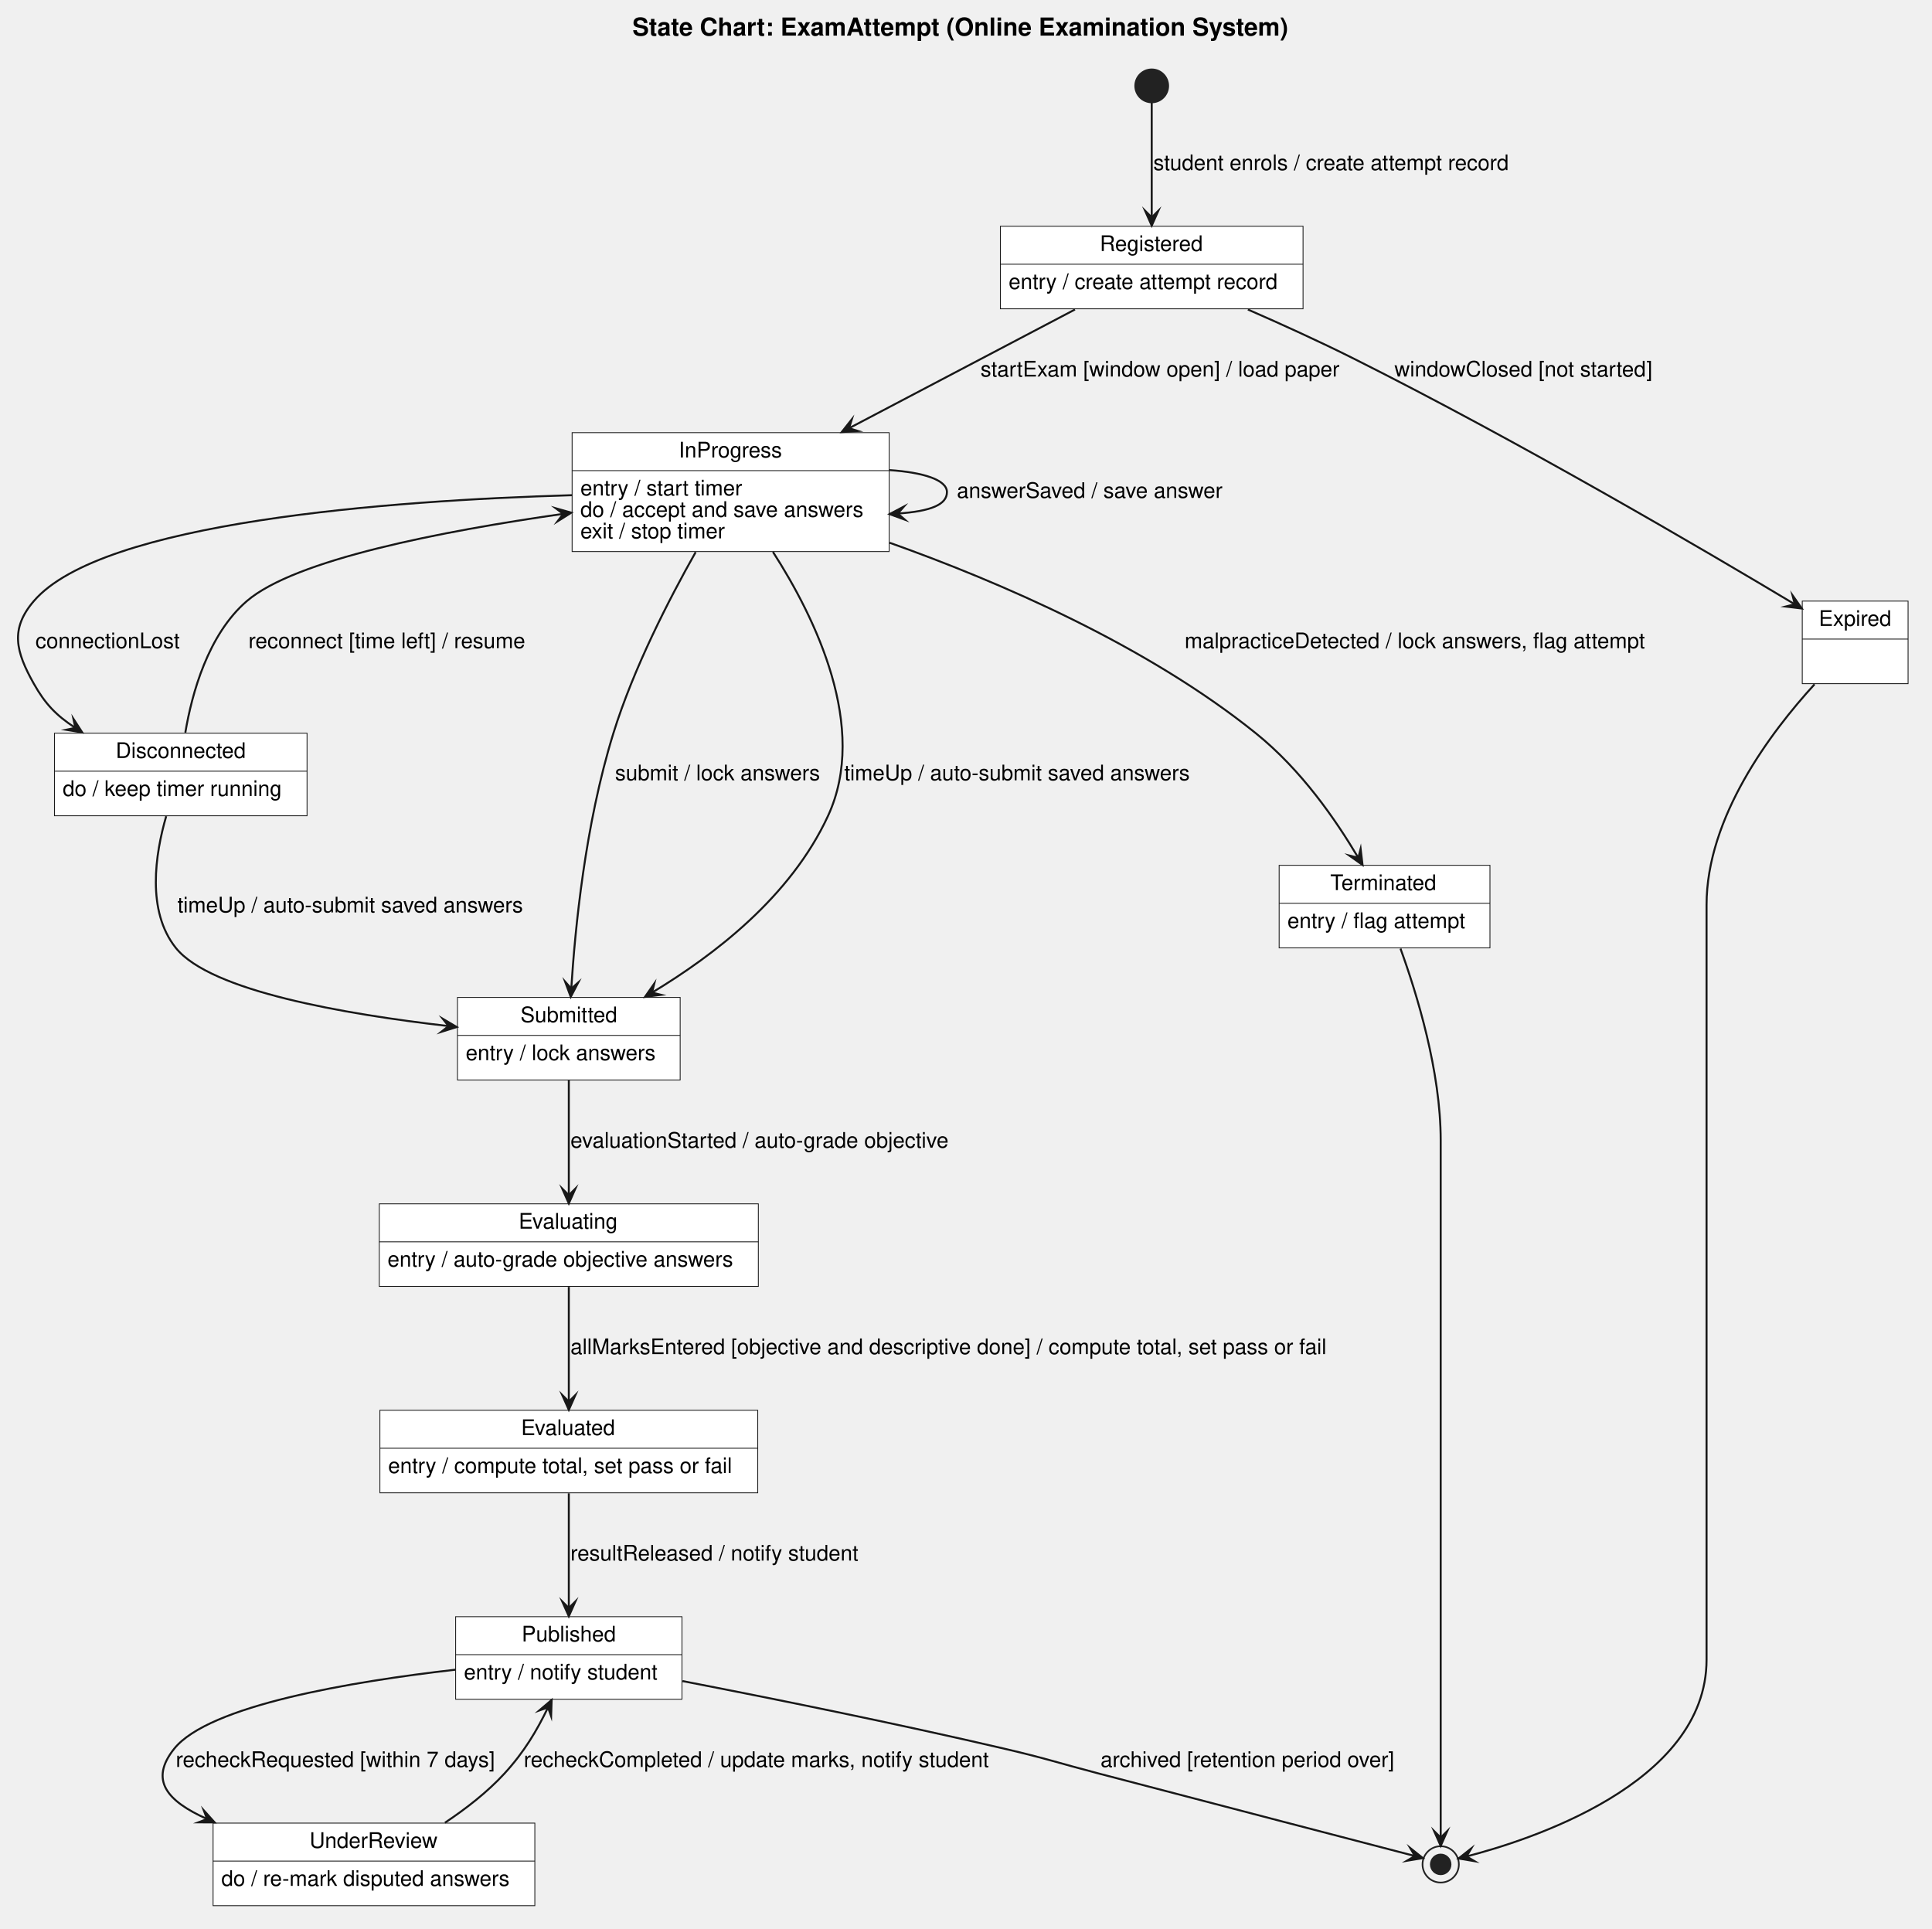
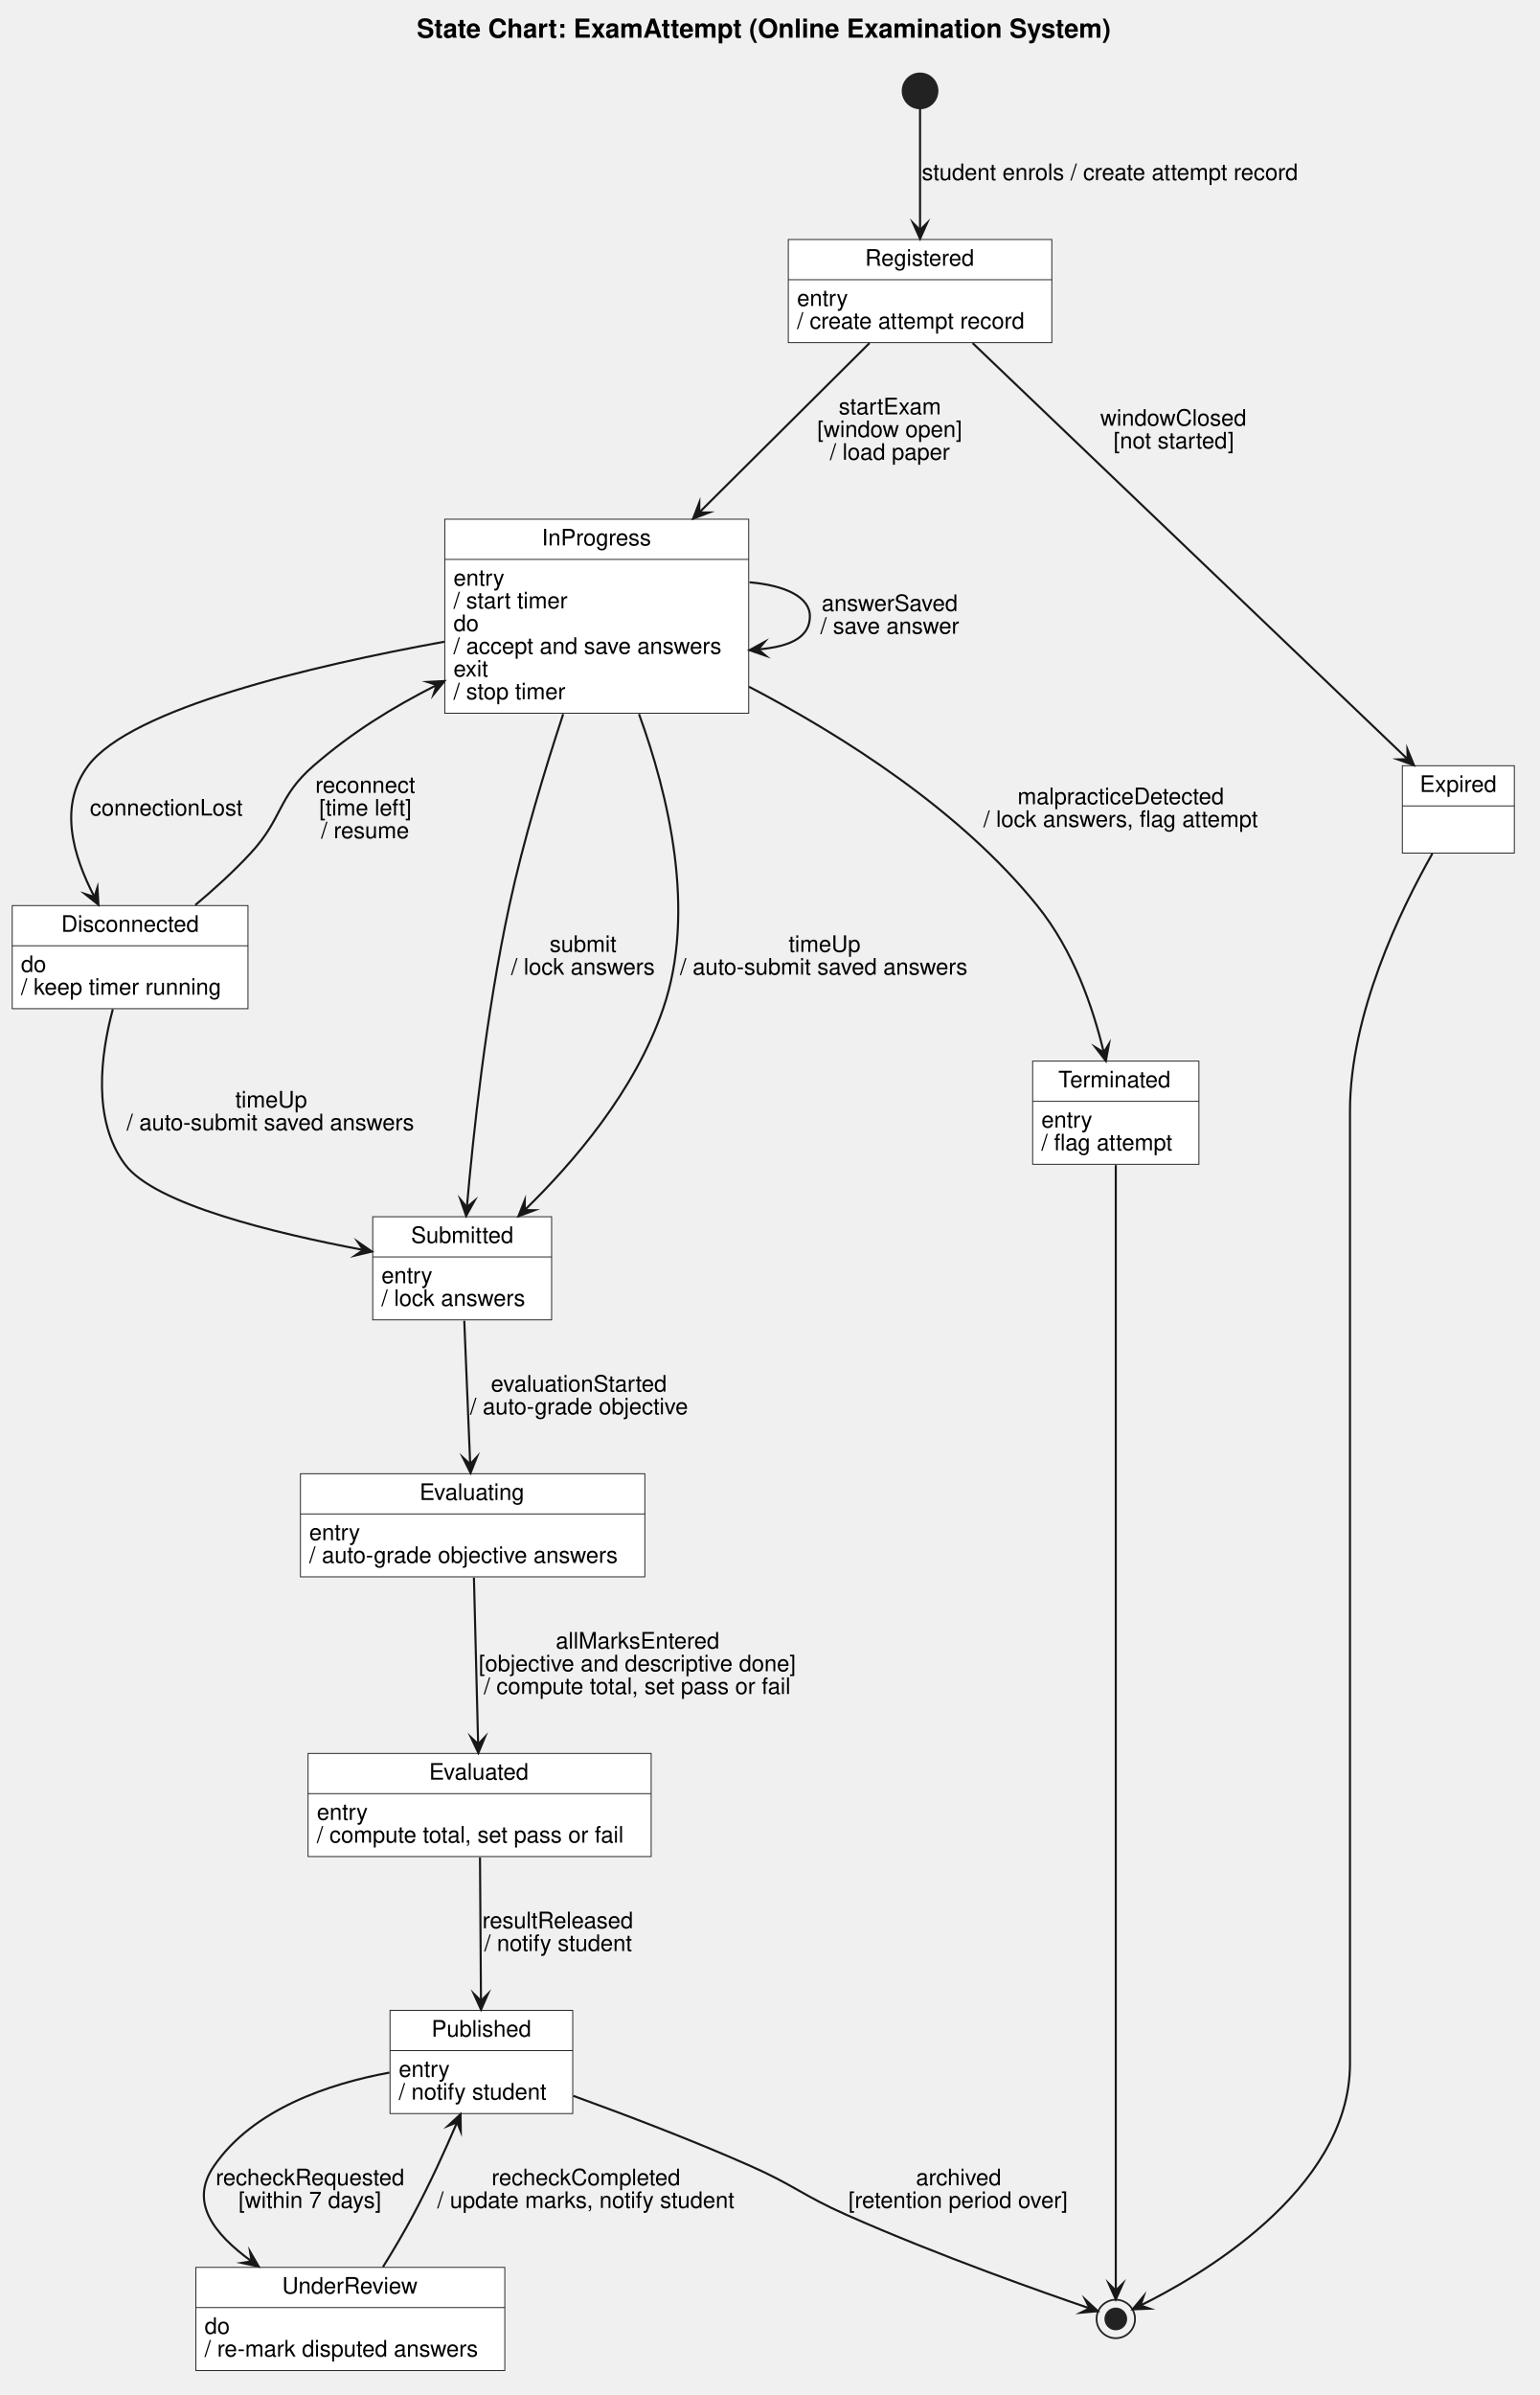
- <svg xmlns="http://www.w3.org/2000/svg" version="1.1" data-diagram-type="STATE" width="1170px" height="1168px" viewBox="0 0 1170 1168" zoomAndPan="magnify" preserveAspectRatio="none" contentStyleType="text/css">
+ <svg xmlns="http://www.w3.org/2000/svg" version="1.1" data-diagram-type="STATE" width="881px" height="1370px" viewBox="0 0 881 1370" zoomAndPan="magnify" preserveAspectRatio="none" contentStyleType="text/css">
  <defs />
  <g font-family="Helvetica, Arial, sans-serif" lengthAdjust="spacing">
    <g class="title" data-source-line="1">
-       <text x="382.964" y="21.55" fill="#000" font-size="15" textLength="397.581" font-weight="700" font-family="Helvetica, Arial, sans-serif">State Chart: ExamAttempt (Online Examination System)</text>
+       <text x="238.454" y="21.55" fill="#000" font-size="15" textLength="397.581" font-weight="700" font-family="Helvetica, Arial, sans-serif">State Chart: ExamAttempt (Online Examination System)</text>
    </g>
    <g class="entity" data-qualified-name="Registered" id="ent0001" data-source-line="3">
-       <rect x="605.82" y="137" width="183.293" height="50" fill="#FFF" style="stroke:#181818;stroke-width:0.5;" />
-       <line x1="605.82" y1="160" x2="789.113" y2="160" style="stroke:#181818;stroke-width:0.5;" />
-       <text x="666.033" y="152.01" fill="#000" font-size="13" textLength="62.867" font-family="Helvetica, Arial, sans-serif">Registered</text>
-       <text x="610.82" y="175.01" fill="#000" font-size="13" textLength="163.293" font-family="Helvetica, Arial, sans-serif">entry / create attempt record</text>
+       <rect x="451.06" y="137" width="150.781" height="59" fill="#FFF" style="stroke:#181818;stroke-width:0.5;" />
+       <line x1="451.06" y1="160" x2="601.841" y2="160" style="stroke:#181818;stroke-width:0.5;" />
+       <text x="495.017" y="152.01" fill="#000" font-size="13" textLength="62.867" font-family="Helvetica, Arial, sans-serif">Registered</text>
+       <text x="456.06" y="175.01" fill="#000" font-size="13" textLength="28.901" font-family="Helvetica, Arial, sans-serif">entry</text>
+       <text x="456.06" y="188.01" fill="#000" font-size="13" textLength="130.781" font-family="Helvetica, Arial, sans-serif">/ create attempt record</text>
    </g>
    <g class="entity" data-qualified-name="InProgress" id="ent0002" data-source-line="4">
-       <rect x="346.47" y="262" width="191.99" height="72" fill="#FFF" style="stroke:#181818;stroke-width:0.5;" />
-       <line x1="346.47" y1="285" x2="538.46" y2="285" style="stroke:#181818;stroke-width:0.5;" />
-       <text x="411.034" y="277.01" fill="#000" font-size="13" textLength="62.861" font-family="Helvetica, Arial, sans-serif">InProgress</text>
-       <text x="351.47" y="300.01" fill="#000" font-size="13" textLength="97.519" font-family="Helvetica, Arial, sans-serif">entry / start timer</text>
-       <text x="351.47" y="313.01" fill="#000" font-size="13" textLength="171.99" font-family="Helvetica, Arial, sans-serif">do / accept and save answers</text>
-       <text x="351.47" y="326.01" fill="#000" font-size="13" textLength="88.137" font-family="Helvetica, Arial, sans-serif">exit / stop timer</text>
+       <rect x="254.49" y="297" width="173.918" height="111" fill="#FFF" style="stroke:#181818;stroke-width:0.5;" />
+       <line x1="254.49" y1="320" x2="428.408" y2="320" style="stroke:#181818;stroke-width:0.5;" />
+       <text x="310.019" y="312.01" fill="#000" font-size="13" textLength="62.861" font-family="Helvetica, Arial, sans-serif">InProgress</text>
+       <text x="259.49" y="335.01" fill="#000" font-size="13" textLength="28.901" font-family="Helvetica, Arial, sans-serif">entry</text>
+       <text x="259.49" y="348.01" fill="#000" font-size="13" textLength="65.006" font-family="Helvetica, Arial, sans-serif">/ start timer</text>
+       <text x="259.49" y="361.01" fill="#000" font-size="13" textLength="14.46" font-family="Helvetica, Arial, sans-serif">do</text>
+       <text x="259.49" y="374.01" fill="#000" font-size="13" textLength="153.918" font-family="Helvetica, Arial, sans-serif">/ accept and save answers</text>
+       <text x="259.49" y="387.01" fill="#000" font-size="13" textLength="20.23" font-family="Helvetica, Arial, sans-serif">exit</text>
+       <text x="259.49" y="400.01" fill="#000" font-size="13" textLength="64.295" font-family="Helvetica, Arial, sans-serif">/ stop timer</text>
    </g>
    <g class="entity" data-qualified-name="Disconnected" id="ent0003" data-source-line="7">
-       <rect x="32.98" y="444" width="152.964" height="50" fill="#FFF" style="stroke:#181818;stroke-width:0.5;" />
-       <line x1="32.98" y1="467" x2="185.944" y2="467" style="stroke:#181818;stroke-width:0.5;" />
-       <text x="70.078" y="459.01" fill="#000" font-size="13" textLength="78.768" font-family="Helvetica, Arial, sans-serif">Disconnected</text>
-       <text x="37.98" y="482.01" fill="#000" font-size="13" textLength="132.964" font-family="Helvetica, Arial, sans-serif">do / keep timer running</text>
+       <rect x="7" y="518" width="134.893" height="59" fill="#FFF" style="stroke:#181818;stroke-width:0.5;" />
+       <line x1="7" y1="541" x2="141.893" y2="541" style="stroke:#181818;stroke-width:0.5;" />
+       <text x="35.062" y="533.01" fill="#000" font-size="13" textLength="78.768" font-family="Helvetica, Arial, sans-serif">Disconnected</text>
+       <text x="12" y="556.01" fill="#000" font-size="13" textLength="14.46" font-family="Helvetica, Arial, sans-serif">do</text>
+       <text x="12" y="569.01" fill="#000" font-size="13" textLength="114.893" font-family="Helvetica, Arial, sans-serif">/ keep timer running</text>
    </g>
    <g class="entity" data-qualified-name="Submitted" id="ent0004" data-source-line="8">
-       <rect x="277.03" y="604" width="134.874" height="50" fill="#FFF" style="stroke:#181818;stroke-width:0.5;" />
-       <line x1="277.03" y1="627" x2="411.904" y2="627" style="stroke:#181818;stroke-width:0.5;" />
-       <text x="315.201" y="619.01" fill="#000" font-size="13" textLength="58.532" font-family="Helvetica, Arial, sans-serif">Submitted</text>
-       <text x="282.03" y="642.01" fill="#000" font-size="13" textLength="114.874" font-family="Helvetica, Arial, sans-serif">entry / lock answers</text>
+       <rect x="213.27" y="696" width="102.361" height="59" fill="#FFF" style="stroke:#181818;stroke-width:0.5;" />
+       <line x1="213.27" y1="719" x2="315.631" y2="719" style="stroke:#181818;stroke-width:0.5;" />
+       <text x="235.185" y="711.01" fill="#000" font-size="13" textLength="58.532" font-family="Helvetica, Arial, sans-serif">Submitted</text>
+       <text x="218.27" y="734.01" fill="#000" font-size="13" textLength="28.901" font-family="Helvetica, Arial, sans-serif">entry</text>
+       <text x="218.27" y="747.01" fill="#000" font-size="13" textLength="82.361" font-family="Helvetica, Arial, sans-serif">/ lock answers</text>
    </g>
    <g class="entity" data-qualified-name="Evaluating" id="ent0005" data-source-line="9">
-       <rect x="229.69" y="729" width="229.555" height="50" fill="#FFF" style="stroke:#181818;stroke-width:0.5;" />
-       <line x1="229.69" y1="752" x2="459.245" y2="752" style="stroke:#181818;stroke-width:0.5;" />
-       <text x="314.113" y="744.01" fill="#000" font-size="13" textLength="60.709" font-family="Helvetica, Arial, sans-serif">Evaluating</text>
-       <text x="234.69" y="767.01" fill="#000" font-size="13" textLength="209.555" font-family="Helvetica, Arial, sans-serif">entry / auto-grade objective answers</text>
+       <rect x="171.93" y="843" width="197.042" height="59" fill="#FFF" style="stroke:#181818;stroke-width:0.5;" />
+       <line x1="171.93" y1="866" x2="368.972" y2="866" style="stroke:#181818;stroke-width:0.5;" />
+       <text x="240.097" y="858.01" fill="#000" font-size="13" textLength="60.709" font-family="Helvetica, Arial, sans-serif">Evaluating</text>
+       <text x="176.93" y="881.01" fill="#000" font-size="13" textLength="28.901" font-family="Helvetica, Arial, sans-serif">entry</text>
+       <text x="176.93" y="894.01" fill="#000" font-size="13" textLength="177.042" font-family="Helvetica, Arial, sans-serif">/ auto-grade objective answers</text>
    </g>
    <g class="entity" data-qualified-name="Evaluated" id="ent0006" data-source-line="10">
-       <rect x="230.06" y="854" width="228.819" height="50" fill="#FFF" style="stroke:#181818;stroke-width:0.5;" />
-       <line x1="230.06" y1="877" x2="458.879" y2="877" style="stroke:#181818;stroke-width:0.5;" />
-       <text x="315.559" y="869.01" fill="#000" font-size="13" textLength="57.821" font-family="Helvetica, Arial, sans-serif">Evaluated</text>
-       <text x="235.06" y="892.01" fill="#000" font-size="13" textLength="208.819" font-family="Helvetica, Arial, sans-serif">entry / compute total, set pass or fail</text>
+       <rect x="176.29" y="1003" width="196.306" height="59" fill="#FFF" style="stroke:#181818;stroke-width:0.5;" />
+       <line x1="176.29" y1="1026" x2="372.596" y2="1026" style="stroke:#181818;stroke-width:0.5;" />
+       <text x="245.533" y="1018.01" fill="#000" font-size="13" textLength="57.821" font-family="Helvetica, Arial, sans-serif">Evaluated</text>
+       <text x="181.29" y="1041.01" fill="#000" font-size="13" textLength="28.901" font-family="Helvetica, Arial, sans-serif">entry</text>
+       <text x="181.29" y="1054.01" fill="#000" font-size="13" textLength="176.306" font-family="Helvetica, Arial, sans-serif">/ compute total, set pass or fail</text>
    </g>
    <g class="entity" data-qualified-name="Published" id="ent0007" data-source-line="11">
-       <rect x="275.93" y="979" width="137.063" height="50" fill="#FFF" style="stroke:#181818;stroke-width:0.5;" />
-       <line x1="275.93" y1="1002" x2="412.993" y2="1002" style="stroke:#181818;stroke-width:0.5;" />
-       <text x="315.913" y="994.01" fill="#000" font-size="13" textLength="57.097" font-family="Helvetica, Arial, sans-serif">Published</text>
-       <text x="280.93" y="1017.01" fill="#000" font-size="13" textLength="117.063" font-family="Helvetica, Arial, sans-serif">entry / notify student</text>
+       <rect x="223.17" y="1150" width="104.551" height="59" fill="#FFF" style="stroke:#181818;stroke-width:0.5;" />
+       <line x1="223.17" y1="1173" x2="327.721" y2="1173" style="stroke:#181818;stroke-width:0.5;" />
+       <text x="246.897" y="1165.01" fill="#000" font-size="13" textLength="57.097" font-family="Helvetica, Arial, sans-serif">Published</text>
+       <text x="228.17" y="1188.01" fill="#000" font-size="13" textLength="28.901" font-family="Helvetica, Arial, sans-serif">entry</text>
+       <text x="228.17" y="1201.01" fill="#000" font-size="13" textLength="84.551" font-family="Helvetica, Arial, sans-serif">/ notify student</text>
    </g>
    <g class="entity" data-qualified-name="UnderReview" id="ent0008" data-source-line="12">
-       <rect x="129.04" y="1104" width="194.853" height="50" fill="#FFF" style="stroke:#181818;stroke-width:0.5;" />
-       <line x1="129.04" y1="1127" x2="323.893" y2="1127" style="stroke:#181818;stroke-width:0.5;" />
-       <text x="187.45" y="1119.01" fill="#000" font-size="13" textLength="78.032" font-family="Helvetica, Arial, sans-serif">UnderReview</text>
-       <text x="134.04" y="1142.01" fill="#000" font-size="13" textLength="174.853" font-family="Helvetica, Arial, sans-serif">do / re-mark disputed answers</text>
+       <rect x="112.06" y="1297" width="176.781" height="59" fill="#FFF" style="stroke:#181818;stroke-width:0.5;" />
+       <line x1="112.06" y1="1320" x2="288.841" y2="1320" style="stroke:#181818;stroke-width:0.5;" />
+       <text x="161.435" y="1312.01" fill="#000" font-size="13" textLength="78.032" font-family="Helvetica, Arial, sans-serif">UnderReview</text>
+       <text x="117.06" y="1335.01" fill="#000" font-size="13" textLength="14.46" font-family="Helvetica, Arial, sans-serif">do</text>
+       <text x="117.06" y="1348.01" fill="#000" font-size="13" textLength="156.781" font-family="Helvetica, Arial, sans-serif">/ re-mark disputed answers</text>
    </g>
    <g class="entity" data-qualified-name="Terminated" id="ent0009" data-source-line="13">
-       <rect x="774.64" y="524" width="127.663" height="50" fill="#FFF" style="stroke:#181818;stroke-width:0.5;" />
-       <line x1="774.64" y1="547" x2="902.303" y2="547" style="stroke:#181818;stroke-width:0.5;" />
-       <text x="805.597" y="539.01" fill="#000" font-size="13" textLength="65.749" font-family="Helvetica, Arial, sans-serif">Terminated</text>
-       <text x="779.64" y="562.01" fill="#000" font-size="13" textLength="107.663" font-family="Helvetica, Arial, sans-serif">entry / flag attempt</text>
+       <rect x="590.87" y="607" width="95.15" height="59" fill="#FFF" style="stroke:#181818;stroke-width:0.5;" />
+       <line x1="590.87" y1="630" x2="686.02" y2="630" style="stroke:#181818;stroke-width:0.5;" />
+       <text x="605.57" y="622.01" fill="#000" font-size="13" textLength="65.749" font-family="Helvetica, Arial, sans-serif">Terminated</text>
+       <text x="595.87" y="645.01" fill="#000" font-size="13" textLength="28.901" font-family="Helvetica, Arial, sans-serif">entry</text>
+       <text x="595.87" y="658.01" fill="#000" font-size="13" textLength="75.15" font-family="Helvetica, Arial, sans-serif">/ flag attempt</text>
    </g>
    <g class="start_entity" data-qualified-name=".start." id="ent0010" data-source-line="2">
-       <ellipse cx="697.47" cy="52" rx="10" ry="10" fill="#222" style="stroke:#222;stroke-width:1;" />
+       <ellipse cx="526.45" cy="52" rx="10" ry="10" fill="#222" style="stroke:#222;stroke-width:1;" />
    </g>
    <g class="entity" data-qualified-name="Expired" id="ent0013" data-source-line="16">
-       <rect x="1091.43" y="364" width="64.078" height="50" fill="#FFF" style="stroke:#181818;stroke-width:0.5;" />
-       <line x1="1091.43" y1="387" x2="1155.508" y2="387" style="stroke:#181818;stroke-width:0.5;" />
-       <text x="1101.43" y="379.01" fill="#000" font-size="13" textLength="44.078" font-family="Helvetica, Arial, sans-serif">Expired</text>
+       <rect x="802.41" y="438" width="64.078" height="50" fill="#FFF" style="stroke:#181818;stroke-width:0.5;" />
+       <line x1="802.41" y1="461" x2="866.488" y2="461" style="stroke:#181818;stroke-width:0.5;" />
+       <text x="812.41" y="453.01" fill="#000" font-size="13" textLength="44.078" font-family="Helvetica, Arial, sans-serif">Expired</text>
    </g>
    <g class="end_entity" data-qualified-name=".end." id="ent0027" data-source-line="29">
-       <ellipse cx="872.47" cy="1129" rx="11" ry="11" fill="none" style="stroke:#222;stroke-width:1;" />
-       <ellipse cx="872.47" cy="1129" rx="6" ry="6" fill="#222" style="stroke:#222;stroke-width:1;" />
+       <ellipse cx="638.45" cy="1326.5" rx="11" ry="11" fill="none" style="stroke:#222;stroke-width:1;" />
+       <ellipse cx="638.45" cy="1326.5" rx="6" ry="6" fill="#222" style="stroke:#222;stroke-width:1;" />
    </g>
    <g class="link" data-entity-1="ent0010" data-entity-2="ent0001" id="lnk11" data-source-line="2" data-link-type="dependency">
-       <path d="M697.47,62.21 C697.47,78.53 697.47,108.04 697.47,131.63" style="stroke:#181818;stroke-width:1.2;" fill="none" id="*start*-to-Registered" />
-       <polygon points="697.47,136.63,701.47,127.63,697.47,131.63,693.47,127.63,697.47,136.63" fill="#181818" style="stroke:#181818;stroke-width:1.2;stroke-linejoin:miter;stroke-miterlimit:10;" />
-       <text x="698.47" y="103.01" fill="#000" font-size="13" textLength="216.055" font-family="Helvetica, Arial, sans-serif">student enrols / create attempt record</text>
+       <path d="M526.45,62.21 C526.45,78.26 526.45,107.02 526.45,131.59" style="stroke:#181818;stroke-width:1.2;" fill="none" id="*start*-to-Registered" />
+       <polygon points="526.45,136.59,530.45,127.59,526.45,131.59,522.45,127.59,526.45,136.59" fill="#181818" style="stroke:#181818;stroke-width:1.2;stroke-linejoin:miter;stroke-miterlimit:10;" />
+       <text x="527.45" y="103.01" fill="#000" font-size="13" textLength="216.055" font-family="Helvetica, Arial, sans-serif">student enrols / create attempt record</text>
    </g>
    <g class="link" data-entity-1="ent0001" data-entity-2="ent0002" id="lnk12" data-source-line="15" data-link-type="dependency">
-       <path d="M650.99,187.42 C611.49,208.18 558.686,235.924 514.176,259.314" style="stroke:#181818;stroke-width:1.2;" fill="none" id="Registered-to-InProgress" />
-       <polygon points="509.75,261.64,519.578,260.994,514.176,259.314,515.856,253.913,509.75,261.64" fill="#181818" style="stroke:#181818;stroke-width:1.2;stroke-linejoin:miter;stroke-miterlimit:10;" />
-       <text x="593.81" y="228.01" fill="#000" font-size="13" textLength="217.509" font-family="Helvetica, Arial, sans-serif">startExam [window open] / load paper</text>
+       <path d="M497.54,196.25 C470.61,223.03 433.285,260.154 400.125,293.144" style="stroke:#181818;stroke-width:1.2;" fill="none" id="Registered-to-InProgress" />
+       <polygon points="396.58,296.67,405.781,293.158,400.125,293.144,400.139,287.487,396.58,296.67" fill="#181818" style="stroke:#181818;stroke-width:1.2;stroke-linejoin:miter;stroke-miterlimit:10;" />
+       <text x="479.909" y="237.01" fill="#000" font-size="13" textLength="58.513" font-family="Helvetica, Arial, sans-serif">startExam</text>
+       <text x="467.61" y="250.01" fill="#000" font-size="13" textLength="83.11" font-family="Helvetica, Arial, sans-serif">[window open]</text>
+       <text x="474.834" y="263.01" fill="#000" font-size="13" textLength="68.663" font-family="Helvetica, Arial, sans-serif">/ load paper</text>
    </g>
    <g class="link" data-entity-1="ent0001" data-entity-2="ent0013" id="lnk14" data-source-line="16" data-link-type="dependency">
-       <path d="M755.71,187.43 C776.08,196.32 798.97,206.73 819.47,217 C920.7,267.73 1031.961,333.021 1086.891,365.921" style="stroke:#181818;stroke-width:1.2;" fill="none" id="Registered-to-Expired" />
-       <polygon points="1091.18,368.49,1085.514,360.434,1086.891,365.921,1081.404,367.297,1091.18,368.49" fill="#181818" style="stroke:#181818;stroke-width:1.2;stroke-linejoin:miter;stroke-miterlimit:10;" />
-       <text x="844.45" y="228.01" fill="#000" font-size="13" textLength="156.083" font-family="Helvetica, Arial, sans-serif">windowClosed [not started]</text>
+       <path d="M556.54,196.27 C617.09,254.17 749.036,380.334 805.446,434.274" style="stroke:#181818;stroke-width:1.2;" fill="none" id="Registered-to-Expired" />
+       <polygon points="809.06,437.73,805.32,428.619,805.446,434.274,799.791,434.401,809.06,437.73" fill="#181818" style="stroke:#181818;stroke-width:1.2;stroke-linejoin:miter;stroke-miterlimit:10;" />
+       <text x="629.57" y="243.51" fill="#000" font-size="13" textLength="83.821" font-family="Helvetica, Arial, sans-serif">windowClosed</text>
+       <text x="637.155" y="256.51" fill="#000" font-size="13" textLength="68.65" font-family="Helvetica, Arial, sans-serif">[not started]</text>
    </g>
    <g class="link" data-entity-1="ent0002" data-entity-2="ent0002" id="lnk15" data-source-line="17" data-link-type="dependency">
-       <path d="M538.72,284.68 C558.91,286.06 573.46,290.5 573.46,298 C573.46,305.5 563.898,309.599 543.708,310.979" style="stroke:#181818;stroke-width:1.2;" fill="none" id="InProgress-to-InProgress" />
-       <polygon points="538.72,311.32,547.972,314.697,543.708,310.979,547.426,306.716,538.72,311.32" fill="#181818" style="stroke:#181818;stroke-width:1.2;stroke-linejoin:miter;stroke-miterlimit:10;" />
-       <text x="579.46" y="301.51" fill="#000" font-size="13" textLength="162.583" font-family="Helvetica, Arial, sans-serif">answerSaved / save answer</text>
+       <path d="M428.88,333.09 C448.8,334.8 463.41,341.27 463.41,352.5 C463.41,363.73 453.782,369.772 433.862,371.482" style="stroke:#181818;stroke-width:1.2;" fill="none" id="InProgress-to-InProgress" />
+       <polygon points="428.88,371.91,438.189,375.126,433.862,371.482,437.505,367.155,428.88,371.91" fill="#181818" style="stroke:#181818;stroke-width:1.2;stroke-linejoin:miter;stroke-miterlimit:10;" />
+       <text x="470.127" y="349.51" fill="#000" font-size="13" textLength="78.768" font-family="Helvetica, Arial, sans-serif">answerSaved</text>
+       <text x="469.41" y="362.51" fill="#000" font-size="13" textLength="80.203" font-family="Helvetica, Arial, sans-serif">/ save answer</text>
    </g>
    <g class="link" data-entity-1="ent0002" data-entity-2="ent0003" id="lnk16" data-source-line="18" data-link-type="dependency">
-       <path d="M346.46,299.86 C235.14,303.13 61.61,316.03 20.47,364 C6,380.87 9.57,394.64 20.47,414 C27.29,426.13 33.874,433.106 45.604,440.766" style="stroke:#181818;stroke-width:1.2;" fill="none" id="InProgress-to-Disconnected" />
-       <polygon points="49.79,443.5,44.442,435.23,45.604,440.766,40.067,441.928,49.79,443.5" fill="#181818" style="stroke:#181818;stroke-width:1.2;stroke-linejoin:miter;stroke-miterlimit:10;" />
-       <text x="21.47" y="392.51" fill="#000" font-size="13" textLength="87.452" font-family="Helvetica, Arial, sans-serif">connectionLost</text>
+       <path d="M254.21,367.09 C177.76,380.99 75.09,405.19 50.45,438 C33.19,460.99 41.854,489.528 54.034,513.088" style="stroke:#181818;stroke-width:1.2;" fill="none" id="InProgress-to-Disconnected" />
+       <polygon points="56.33,517.53,55.75,507.698,54.034,513.088,48.644,511.372,56.33,517.53" fill="#181818" style="stroke:#181818;stroke-width:1.2;stroke-linejoin:miter;stroke-miterlimit:10;" />
+       <text x="51.45" y="466.51" fill="#000" font-size="13" textLength="87.452" font-family="Helvetica, Arial, sans-serif">connectionLost</text>
    </g>
    <g class="link" data-entity-1="ent0003" data-entity-2="ent0002" id="lnk17" data-source-line="19" data-link-type="dependency">
-       <path d="M112.23,443.62 C116.25,419.77 126.01,384.2 149.47,364 C178.73,338.8 267.41,321.698 341.05,311.168" style="stroke:#181818;stroke-width:1.2;" fill="none" id="Disconnected-to-InProgress" />
-       <polygon points="346,310.46,336.524,307.774,341.05,311.168,337.657,315.694,346,310.46" fill="#181818" style="stroke:#181818;stroke-width:1.2;stroke-linejoin:miter;stroke-miterlimit:10;" />
-       <text x="150.47" y="392.51" fill="#000" font-size="13" textLength="167.623" font-family="Helvetica, Arial, sans-serif">reconnect [time left] / resume</text>
+       <path d="M111.76,517.7 C122.48,508.7 133.86,498.38 143.45,488 C162.03,467.89 158.75,455.93 179.45,438 C201.51,418.89 224.17,404.87 249.88,391.84" style="stroke:#181818;stroke-width:1.2;" fill="none" id="Disconnected-to-InProgress" />
+       <polygon points="254.34,389.58,244.504,390.081,249.88,391.84,248.12,397.217,254.34,389.58" fill="#181818" style="stroke:#181818;stroke-width:1.2;stroke-linejoin:miter;stroke-miterlimit:10;" />
+       <text x="180.45" y="453.51" fill="#000" font-size="13" textLength="57.091" font-family="Helvetica, Arial, sans-serif">reconnect</text>
+       <text x="182.627" y="466.51" fill="#000" font-size="13" textLength="52.736" font-family="Helvetica, Arial, sans-serif">[time left]</text>
+       <text x="183.71" y="479.51" fill="#000" font-size="13" textLength="50.572" font-family="Helvetica, Arial, sans-serif">/ resume</text>
    </g>
    <g class="link" data-entity-1="ent0003" data-entity-2="ent0004" id="lnk18" data-source-line="20" data-link-type="dependency">
-       <path d="M100.65,494.25 C93.97,517.31 88.66,551.7 106.47,574 C127.45,600.28 208.963,614.16 271.643,621.35" style="stroke:#181818;stroke-width:1.2;" fill="none" id="Disconnected-to-Submitted" />
-       <polygon points="276.61,621.92,268.124,616.92,271.643,621.35,267.213,624.868,276.61,621.92" fill="#181818" style="stroke:#181818;stroke-width:1.2;stroke-linejoin:miter;stroke-miterlimit:10;" />
-       <text x="107.47" y="552.51" fill="#000" font-size="13" textLength="210.253" font-family="Helvetica, Arial, sans-serif">timeUp / auto-submit saved answers</text>
+       <path d="M64.55,577.32 C57.64,603.12 52.66,640.68 71.45,666 C88.39,688.85 156.677,705.332 207.887,715.002" style="stroke:#181818;stroke-width:1.2;" fill="none" id="Disconnected-to-Submitted" />
+       <polygon points="212.8,715.93,204.698,710.33,207.887,715.002,203.214,718.191,212.8,715.93" fill="#181818" style="stroke:#181818;stroke-width:1.2;stroke-linejoin:miter;stroke-miterlimit:10;" />
+       <text x="134.594" y="633.51" fill="#000" font-size="13" textLength="41.177" font-family="Helvetica, Arial, sans-serif">timeUp</text>
+       <text x="72.45" y="646.51" fill="#000" font-size="13" textLength="165.464" font-family="Helvetica, Arial, sans-serif">/ auto-submit saved answers</text>
    </g>
    <g class="link" data-entity-1="ent0002" data-entity-2="ent0004" id="lnk19" data-source-line="21" data-link-type="dependency">
-       <path d="M421.28,334.36 C405.12,362.96 383.62,404.78 371.47,444 C354.26,499.51 348.216,562.94 345.956,598.67" style="stroke:#181818;stroke-width:1.2;" fill="none" id="InProgress-to-Submitted" />
-       <polygon points="345.64,603.66,350.2,594.93,345.956,598.67,342.216,594.425,345.64,603.66" fill="#181818" style="stroke:#181818;stroke-width:1.2;stroke-linejoin:miter;stroke-miterlimit:10;" />
-       <text x="372.47" y="472.51" fill="#000" font-size="13" textLength="124.262" font-family="Helvetica, Arial, sans-serif">submit / lock answers</text>
+       <path d="M322.24,408.49 C311.81,440.17 299.44,480.94 291.45,518 C277.95,580.56 270.643,650.339 267.153,690.529" style="stroke:#181818;stroke-width:1.2;" fill="none" id="InProgress-to-Submitted" />
+       <polygon points="266.72,695.51,271.484,686.89,267.153,690.529,263.514,686.198,266.72,695.51" fill="#181818" style="stroke:#181818;stroke-width:1.2;stroke-linejoin:miter;stroke-miterlimit:10;" />
+       <text x="314.486" y="544.51" fill="#000" font-size="13" textLength="38.289" font-family="Helvetica, Arial, sans-serif">submit</text>
+       <text x="292.45" y="557.51" fill="#000" font-size="13" textLength="82.361" font-family="Helvetica, Arial, sans-serif">/ lock answers</text>
    </g>
    <g class="link" data-entity-1="ent0002" data-entity-2="ent0004" id="lnk20" data-source-line="22" data-link-type="dependency">
-       <path d="M468.1,334.23 C493.75,374.12 526.13,440.52 501.47,494 C478.8,543.14 432.53,578.346 394.88,601.076" style="stroke:#181818;stroke-width:1.2;" fill="none" id="InProgress-to-Submitted-1" />
-       <polygon points="390.6,603.66,400.372,602.433,394.88,601.076,396.237,595.584,390.6,603.66" fill="#181818" style="stroke:#181818;stroke-width:1.2;stroke-linejoin:miter;stroke-miterlimit:10;" />
-       <text x="511.26" y="472.51" fill="#000" font-size="13" textLength="210.253" font-family="Helvetica, Arial, sans-serif">timeUp / auto-submit saved answers</text>
+       <path d="M365.64,408.47 C382.4,454.48 398.58,521.35 379.45,577 C363.14,624.44 328.205,664.844 300.225,692.204" style="stroke:#181818;stroke-width:1.2;" fill="none" id="InProgress-to-Submitted-1" />
+       <polygon points="296.65,695.7,305.881,692.268,300.225,692.204,300.288,686.548,296.65,695.7" fill="#181818" style="stroke:#181818;stroke-width:1.2;stroke-linejoin:miter;stroke-miterlimit:10;" />
+       <text x="451.244" y="544.51" fill="#000" font-size="13" textLength="41.177" font-family="Helvetica, Arial, sans-serif">timeUp</text>
+       <text x="389.1" y="557.51" fill="#000" font-size="13" textLength="165.464" font-family="Helvetica, Arial, sans-serif">/ auto-submit saved answers</text>
    </g>
    <g class="link" data-entity-1="ent0002" data-entity-2="ent0009" id="lnk21" data-source-line="23" data-link-type="dependency">
-       <path d="M538.76,328.66 C605.7,352.51 694.4,390.84 760.47,444 C788.25,466.35 808.896,496.432 822.586,519.472" style="stroke:#181818;stroke-width:1.2;" fill="none" id="InProgress-to-Terminated" />
-       <polygon points="825.14,523.77,823.981,513.99,822.586,519.472,817.104,518.076,825.14,523.77" fill="#181818" style="stroke:#181818;stroke-width:1.2;stroke-linejoin:miter;stroke-miterlimit:10;" />
-       <text x="717.4" y="392.51" fill="#000" font-size="13" textLength="279.621" font-family="Helvetica, Arial, sans-serif">malpracticeDetected / lock answers, flag attempt</text>
+       <path d="M428.63,392.85 C482.49,421.01 549.47,463.52 593.45,518 C614.58,544.18 625.388,576.522 631.588,602.012" style="stroke:#181818;stroke-width:1.2;" fill="none" id="InProgress-to-Terminated" />
+       <polygon points="632.77,606.87,634.53,597.18,631.588,602.012,626.756,599.07,632.77,606.87" fill="#181818" style="stroke:#181818;stroke-width:1.2;stroke-linejoin:miter;stroke-miterlimit:10;" />
+       <text x="582.236" y="460.01" fill="#000" font-size="13" textLength="118.498" font-family="Helvetica, Arial, sans-serif">malpracticeDetected</text>
+       <text x="562.73" y="473.01" fill="#000" font-size="13" textLength="157.511" font-family="Helvetica, Arial, sans-serif">/ lock answers, flag attempt</text>
    </g>
    <g class="link" data-entity-1="ent0004" data-entity-2="ent0005" id="lnk22" data-source-line="24" data-link-type="dependency">
-       <path d="M344.47,654.3 C344.47,675.86 344.47,702.2 344.47,723.75" style="stroke:#181818;stroke-width:1.2;" fill="none" id="Submitted-to-Evaluating" />
-       <polygon points="344.47,728.75,348.47,719.75,344.47,723.75,340.47,719.75,344.47,728.75" fill="#181818" style="stroke:#181818;stroke-width:1.2;stroke-linejoin:miter;stroke-miterlimit:10;" />
-       <text x="345.47" y="695.01" fill="#000" font-size="13" textLength="229.817" font-family="Helvetica, Arial, sans-serif">evaluationStarted / auto-grade objective</text>
+       <path d="M265.65,755.49 C266.69,780.78 267.993,812.284 269.043,837.564" style="stroke:#181818;stroke-width:1.2;" fill="none" id="Submitted-to-Evaluating" />
+       <polygon points="269.25,842.56,272.873,833.402,269.043,837.564,264.88,833.734,269.25,842.56" fill="#181818" style="stroke:#181818;stroke-width:1.2;stroke-linejoin:miter;stroke-miterlimit:10;" />
+       <text x="280.901" y="796.01" fill="#000" font-size="13" textLength="101.182" font-family="Helvetica, Arial, sans-serif">evaluationStarted</text>
+       <text x="268.98" y="809.01" fill="#000" font-size="13" textLength="125.023" font-family="Helvetica, Arial, sans-serif">/ auto-grade objective</text>
    </g>
    <g class="link" data-entity-1="ent0005" data-entity-2="ent0006" id="lnk23" data-source-line="25" data-link-type="dependency">
-       <path d="M344.47,779.3 C344.47,800.86 344.47,827.2 344.47,848.75" style="stroke:#181818;stroke-width:1.2;" fill="none" id="Evaluating-to-Evaluated" />
-       <polygon points="344.47,853.75,348.47,844.75,344.47,848.75,340.47,844.75,344.47,853.75" fill="#181818" style="stroke:#181818;stroke-width:1.2;stroke-linejoin:miter;stroke-miterlimit:10;" />
-       <text x="345.47" y="820.01" fill="#000" font-size="13" textLength="459.57" font-family="Helvetica, Arial, sans-serif">allMarksEntered [objective and descriptive done] / compute total, set pass or fail</text>
+       <path d="M271.18,902.48 C271.9,930.99 272.873,969.262 273.593,997.702" style="stroke:#181818;stroke-width:1.2;" fill="none" id="Evaluating-to-Evaluated" />
+       <polygon points="273.72,1002.7,277.491,993.602,273.593,997.702,269.494,993.804,273.72,1002.7" fill="#181818" style="stroke:#181818;stroke-width:1.2;stroke-linejoin:miter;stroke-miterlimit:10;" />
+       <text x="318.014" y="943.01" fill="#000" font-size="13" textLength="93.926" font-family="Helvetica, Arial, sans-serif">allMarksEntered</text>
+       <text x="273.92" y="956.01" fill="#000" font-size="13" textLength="182.114" font-family="Helvetica, Arial, sans-serif">[objective and descriptive done]</text>
+       <text x="276.824" y="969.01" fill="#000" font-size="13" textLength="176.306" font-family="Helvetica, Arial, sans-serif">/ compute total, set pass or fail</text>
    </g>
    <g class="link" data-entity-1="ent0006" data-entity-2="ent0007" id="lnk24" data-source-line="26" data-link-type="dependency">
-       <path d="M344.47,904.3 C344.47,925.86 344.47,952.2 344.47,973.75" style="stroke:#181818;stroke-width:1.2;" fill="none" id="Evaluated-to-Published" />
-       <polygon points="344.47,978.75,348.47,969.75,344.47,973.75,340.47,969.75,344.47,978.75" fill="#181818" style="stroke:#181818;stroke-width:1.2;stroke-linejoin:miter;stroke-miterlimit:10;" />
-       <text x="345.47" y="945.01" fill="#000" font-size="13" textLength="174.878" font-family="Helvetica, Arial, sans-serif">resultReleased / notify student</text>
+       <path d="M274.65,1062.49 C274.82,1087.78 275.034,1119.28 275.214,1144.56" style="stroke:#181818;stroke-width:1.2;" fill="none" id="Evaluated-to-Published" />
+       <polygon points="275.25,1149.56,279.186,1140.532,275.214,1144.56,271.186,1140.589,275.25,1149.56" fill="#181818" style="stroke:#181818;stroke-width:1.2;stroke-linejoin:miter;stroke-miterlimit:10;" />
+       <text x="276.04" y="1103.01" fill="#000" font-size="13" textLength="86.715" font-family="Helvetica, Arial, sans-serif">resultReleased</text>
+       <text x="277.122" y="1116.01" fill="#000" font-size="13" textLength="84.551" font-family="Helvetica, Arial, sans-serif">/ notify student</text>
    </g>
    <g class="link" data-entity-1="ent0007" data-entity-2="ent0008" id="lnk25" data-source-line="27" data-link-type="dependency">
-       <path d="M275.73,1011.11 C212.84,1018.29 126.48,1032.71 105.47,1059 C90.29,1077.98 101.116,1090.658 125.406,1101.528" style="stroke:#181818;stroke-width:1.2;" fill="none" id="Published-to-UnderReview" />
-       <polygon points="129.97,1103.57,123.389,1096.243,125.406,1101.528,120.121,1103.545,129.97,1103.57" fill="#181818" style="stroke:#181818;stroke-width:1.2;stroke-linejoin:miter;stroke-miterlimit:10;" />
-       <text x="106.47" y="1070.01" fill="#000" font-size="13" textLength="194.384" font-family="Helvetica, Arial, sans-serif">recheckRequested [within 7 days]</text>
+       <path d="M222.83,1185.58 C188.04,1191.99 144.86,1206.44 122.45,1239 C108.29,1259.57 121.898,1277.487 143.968,1293.557" style="stroke:#181818;stroke-width:1.2;" fill="none" id="Published-to-UnderReview" />
+       <polygon points="148.01,1296.5,143.089,1287.969,143.968,1293.557,138.38,1294.436,148.01,1296.5" fill="#181818" style="stroke:#181818;stroke-width:1.2;stroke-linejoin:miter;stroke-miterlimit:10;" />
+       <text x="123.45" y="1250.01" fill="#000" font-size="13" textLength="108.399" font-family="Helvetica, Arial, sans-serif">recheckRequested</text>
+       <text x="136.463" y="1263.01" fill="#000" font-size="13" textLength="82.374" font-family="Helvetica, Arial, sans-serif">[within 7 days]</text>
    </g>
    <g class="link" data-entity-1="ent0008" data-entity-2="ent0007" id="lnk26" data-source-line="28" data-link-type="dependency">
-       <path d="M269.46,1103.77 C282.02,1095.4 295.13,1085.26 305.47,1074 C317.47,1060.93 325.109,1048.014 331.889,1033.944" style="stroke:#181818;stroke-width:1.2;" fill="none" id="UnderReview-to-Published" />
-       <polygon points="334.06,1029.44,326.55,1035.811,331.889,1033.944,333.757,1039.284,334.06,1029.44" fill="#181818" style="stroke:#181818;stroke-width:1.2;stroke-linejoin:miter;stroke-miterlimit:10;" />
-       <text x="317.21" y="1070.01" fill="#000" font-size="13" textLength="282.534" font-family="Helvetica, Arial, sans-serif">recheckCompleted / update marks, notify student</text>
+       <path d="M219.14,1296.77 C224.95,1287.42 231.19,1276.9 236.45,1267 C246.4,1248.23 254.26,1231.006 261.56,1213.976" style="stroke:#181818;stroke-width:1.2;" fill="none" id="UnderReview-to-Published" />
+       <polygon points="263.53,1209.38,256.308,1216.076,261.56,1213.976,263.661,1219.228,263.53,1209.38" fill="#181818" style="stroke:#181818;stroke-width:1.2;stroke-linejoin:miter;stroke-miterlimit:10;" />
+       <text x="281.285" y="1250.01" fill="#000" font-size="13" textLength="108.386" font-family="Helvetica, Arial, sans-serif">recheckCompleted</text>
+       <text x="250.21" y="1263.01" fill="#000" font-size="13" textLength="170.536" font-family="Helvetica, Arial, sans-serif">/ update marks, notify student</text>
    </g>
    <g class="link" data-entity-1="ent0007" data-entity-2="ent0027" id="lnk28" data-source-line="29" data-link-type="dependency">
-       <path d="M413.34,1018 C466.75,1028.34 542.53,1043.59 608.47,1059 C633.98,1064.96 640.13,1067.36 665.47,1074 C740.55,1093.67 826.171,1115.961 856.851,1123.941" style="stroke:#181818;stroke-width:1.2;" fill="none" id="Published-to-*end*" />
-       <polygon points="861.69,1125.2,853.987,1119.063,856.851,1123.941,851.973,1126.806,861.69,1125.2" fill="#181818" style="stroke:#181818;stroke-width:1.2;stroke-linejoin:miter;stroke-miterlimit:10;" />
-       <text x="666.47" y="1070.01" fill="#000" font-size="13" textLength="179.213" font-family="Helvetica, Arial, sans-serif">archived [retention period over]</text>
+       <path d="M328.05,1198.89 C358.08,1209.78 396.24,1224.29 429.45,1239 C454.53,1250.11 459.37,1255.89 484.45,1267 C537.53,1290.51 598.528,1311.904 623.468,1320.424" style="stroke:#181818;stroke-width:1.2;" fill="none" id="Published-to-*end*" />
+       <polygon points="628.2,1322.04,620.976,1315.345,623.468,1320.424,618.39,1322.916,628.2,1322.04" fill="#181818" style="stroke:#181818;stroke-width:1.2;stroke-linejoin:miter;stroke-miterlimit:10;" />
+       <text x="524.114" y="1250.01" fill="#000" font-size="13" textLength="49.137" font-family="Helvetica, Arial, sans-serif">archived</text>
+       <text x="485.45" y="1263.01" fill="#000" font-size="13" textLength="126.464" font-family="Helvetica, Arial, sans-serif">[retention period over]</text>
    </g>
    <g class="link" data-entity-1="ent0013" data-entity-2="ent0027" id="lnk29" data-source-line="30" data-link-type="dependency">
-       <path d="M1098.87,414.37 C1072.23,443.49 1033.47,494.96 1033.47,548 C1033.47,548 1033.47,548 1033.47,1005 C1033.47,1080.8 924.222,1114.894 888.122,1124.184" style="stroke:#181818;stroke-width:1.2;" fill="none" id="Expired-to-*end*" />
-       <polygon points="883.28,1125.43,892.993,1127.061,888.122,1124.184,890.999,1119.313,883.28,1125.43" fill="#181818" style="stroke:#181818;stroke-width:1.2;stroke-linejoin:miter;stroke-miterlimit:10;" />
+       <path d="M819.6,488.28 C801.25,520.64 772.45,580.25 772.45,635.5 C772.45,635.5 772.45,635.5 772.45,1180.5 C772.45,1253.85 683.297,1303.684 652.567,1318.794" style="stroke:#181818;stroke-width:1.2;" fill="none" id="Expired-to-*end*" />
+       <polygon points="648.08,1321,657.921,1320.618,652.567,1318.794,654.391,1313.439,648.08,1321" fill="#181818" style="stroke:#181818;stroke-width:1.2;stroke-linejoin:miter;stroke-miterlimit:10;" />
    </g>
    <g class="link" data-entity-1="ent0009" data-entity-2="ent0027" id="lnk30" data-source-line="31" data-link-type="dependency">
-       <path d="M848.12,574.44 C858.17,602.13 872.47,648.84 872.47,690.5 C872.47,690.5 872.47,690.5 872.47,1005 C872.47,1046.85 872.47,1091.72 872.47,1112.79" style="stroke:#181818;stroke-width:1.2;" fill="none" id="Terminated-to-*end*" />
-       <polygon points="872.47,1117.79,876.47,1108.79,872.47,1112.79,868.47,1108.79,872.47,1117.79" fill="#181818" style="stroke:#181818;stroke-width:1.2;stroke-linejoin:miter;stroke-miterlimit:10;" />
+       <path d="M638.45,666.49 C638.45,698.64 638.45,752.02 638.45,798 C638.45,798 638.45,798 638.45,1180.5 C638.45,1231.1 638.45,1286.63 638.45,1310.3" style="stroke:#181818;stroke-width:1.2;" fill="none" id="Terminated-to-*end*" />
+       <polygon points="638.45,1315.3,642.45,1306.3,638.45,1310.3,634.45,1306.3,638.45,1315.3" fill="#181818" style="stroke:#181818;stroke-width:1.2;stroke-linejoin:miter;stroke-miterlimit:10;" />
    </g>
  </g>
</svg>
